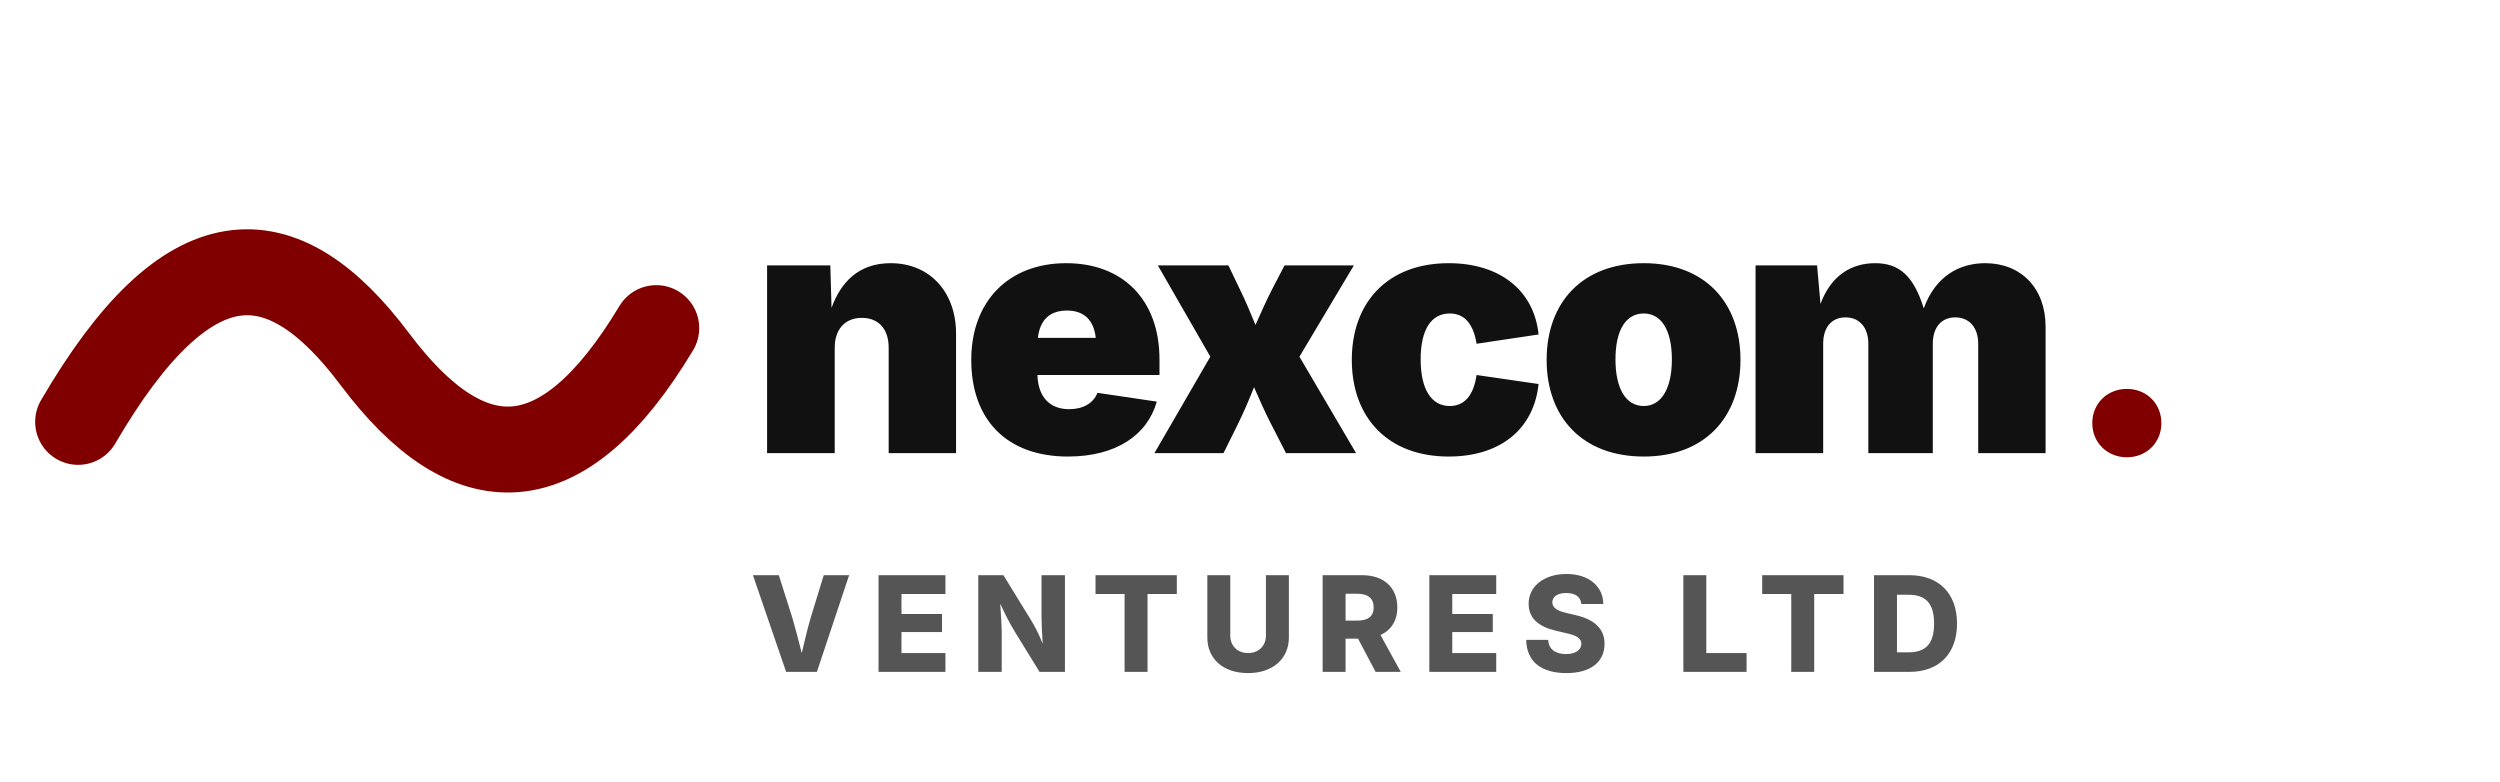
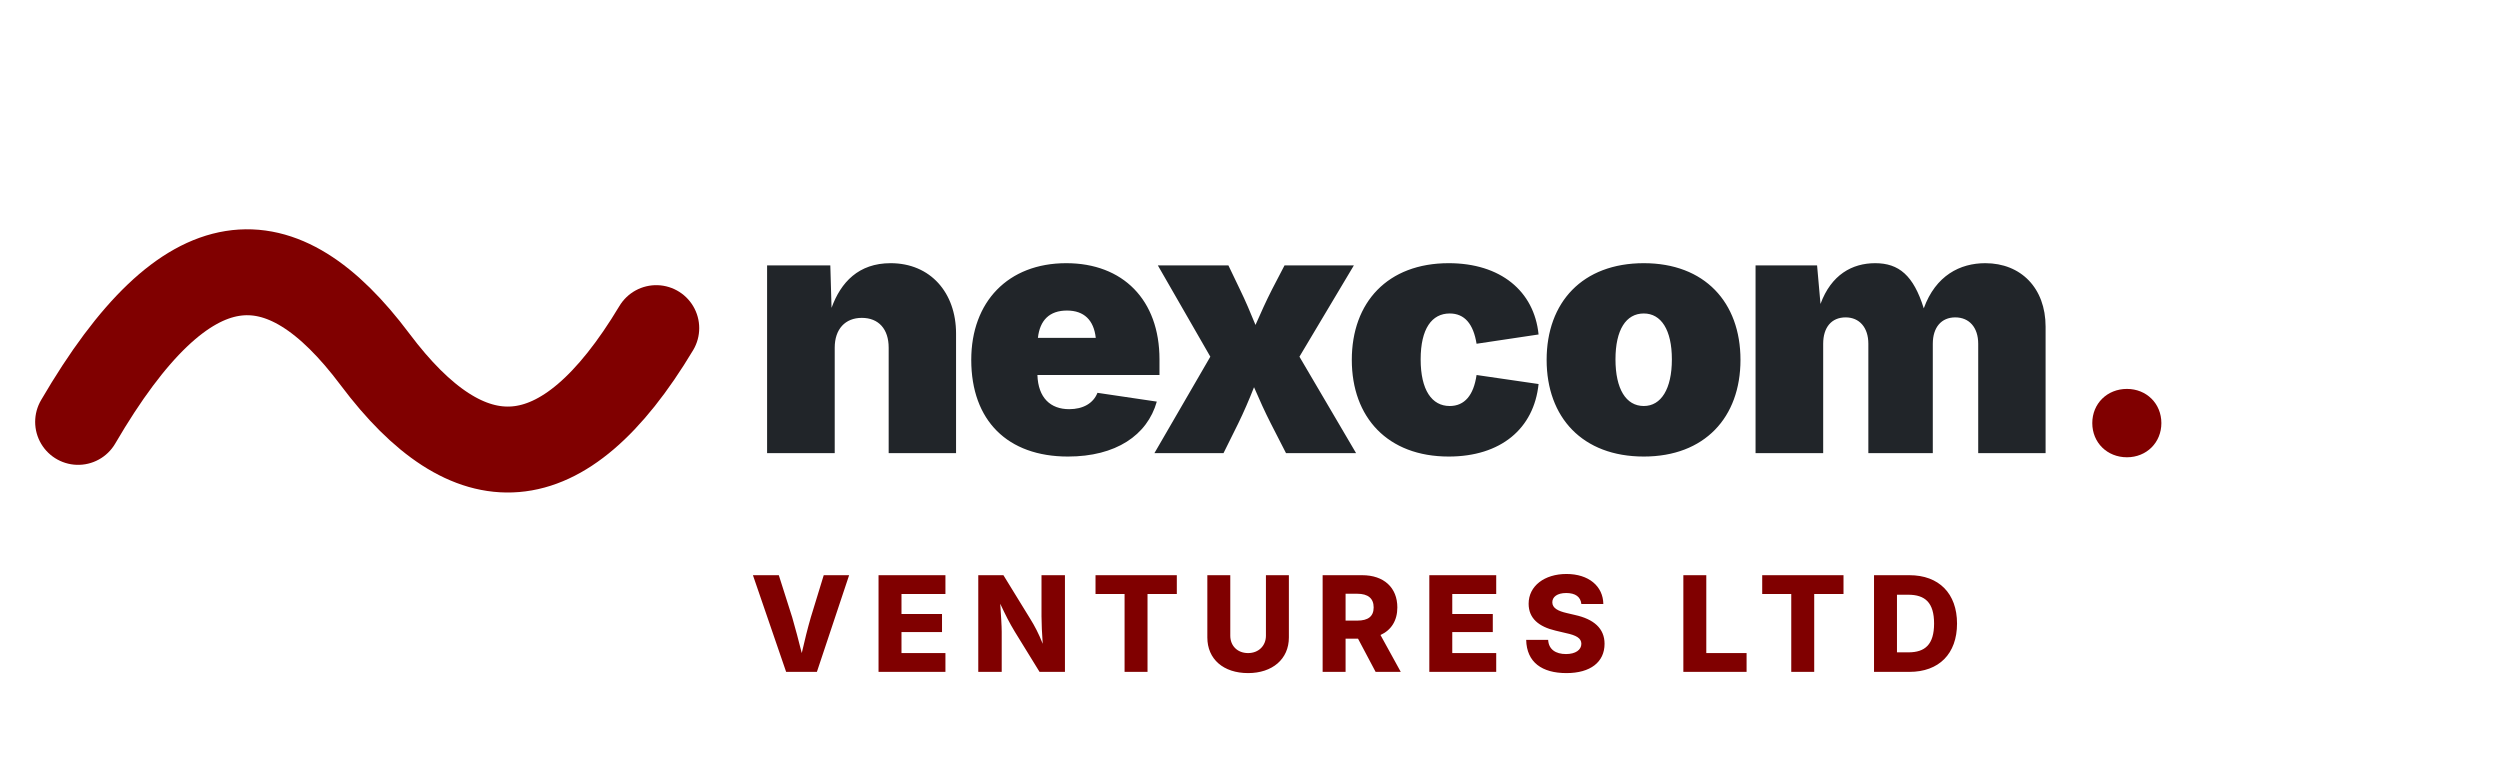
<svg xmlns="http://www.w3.org/2000/svg" viewBox="0 0 160 50">
  <g transform="translate(0, 5)">
    <path d="M5,22 C12,10 18,10 24,18 C30,26 36,26 42,16" fill="none" stroke="#800000" stroke-width="5.5" stroke-linecap="round" />
-     <text x="48" y="24" font-family="system-ui, -apple-system, sans-serif" font-weight="900" font-size="22" letter-spacing="-0.8" fill="#111">nexcom<tspan fill="#800000">.</tspan>
+     <text x="48" y="24" font-family="system-ui, -apple-system, sans-serif" font-weight="900" font-size="22" letter-spacing="-0.8" fill="#212529">nexcom<tspan fill="#800000">.</tspan>
    </text>
-     <text x="48" y="38" font-family="system-ui, -apple-system, sans-serif" font-weight="800" font-size="8.5" letter-spacing="1.2" fill="#555">VENTURES LTD</text>
+     <text x="48" y="38" font-family="system-ui, -apple-system, sans-serif" font-weight="800" font-size="8.5" letter-spacing="1.2" fill="#800000">VENTURES LTD</text>
  </g>
</svg>
